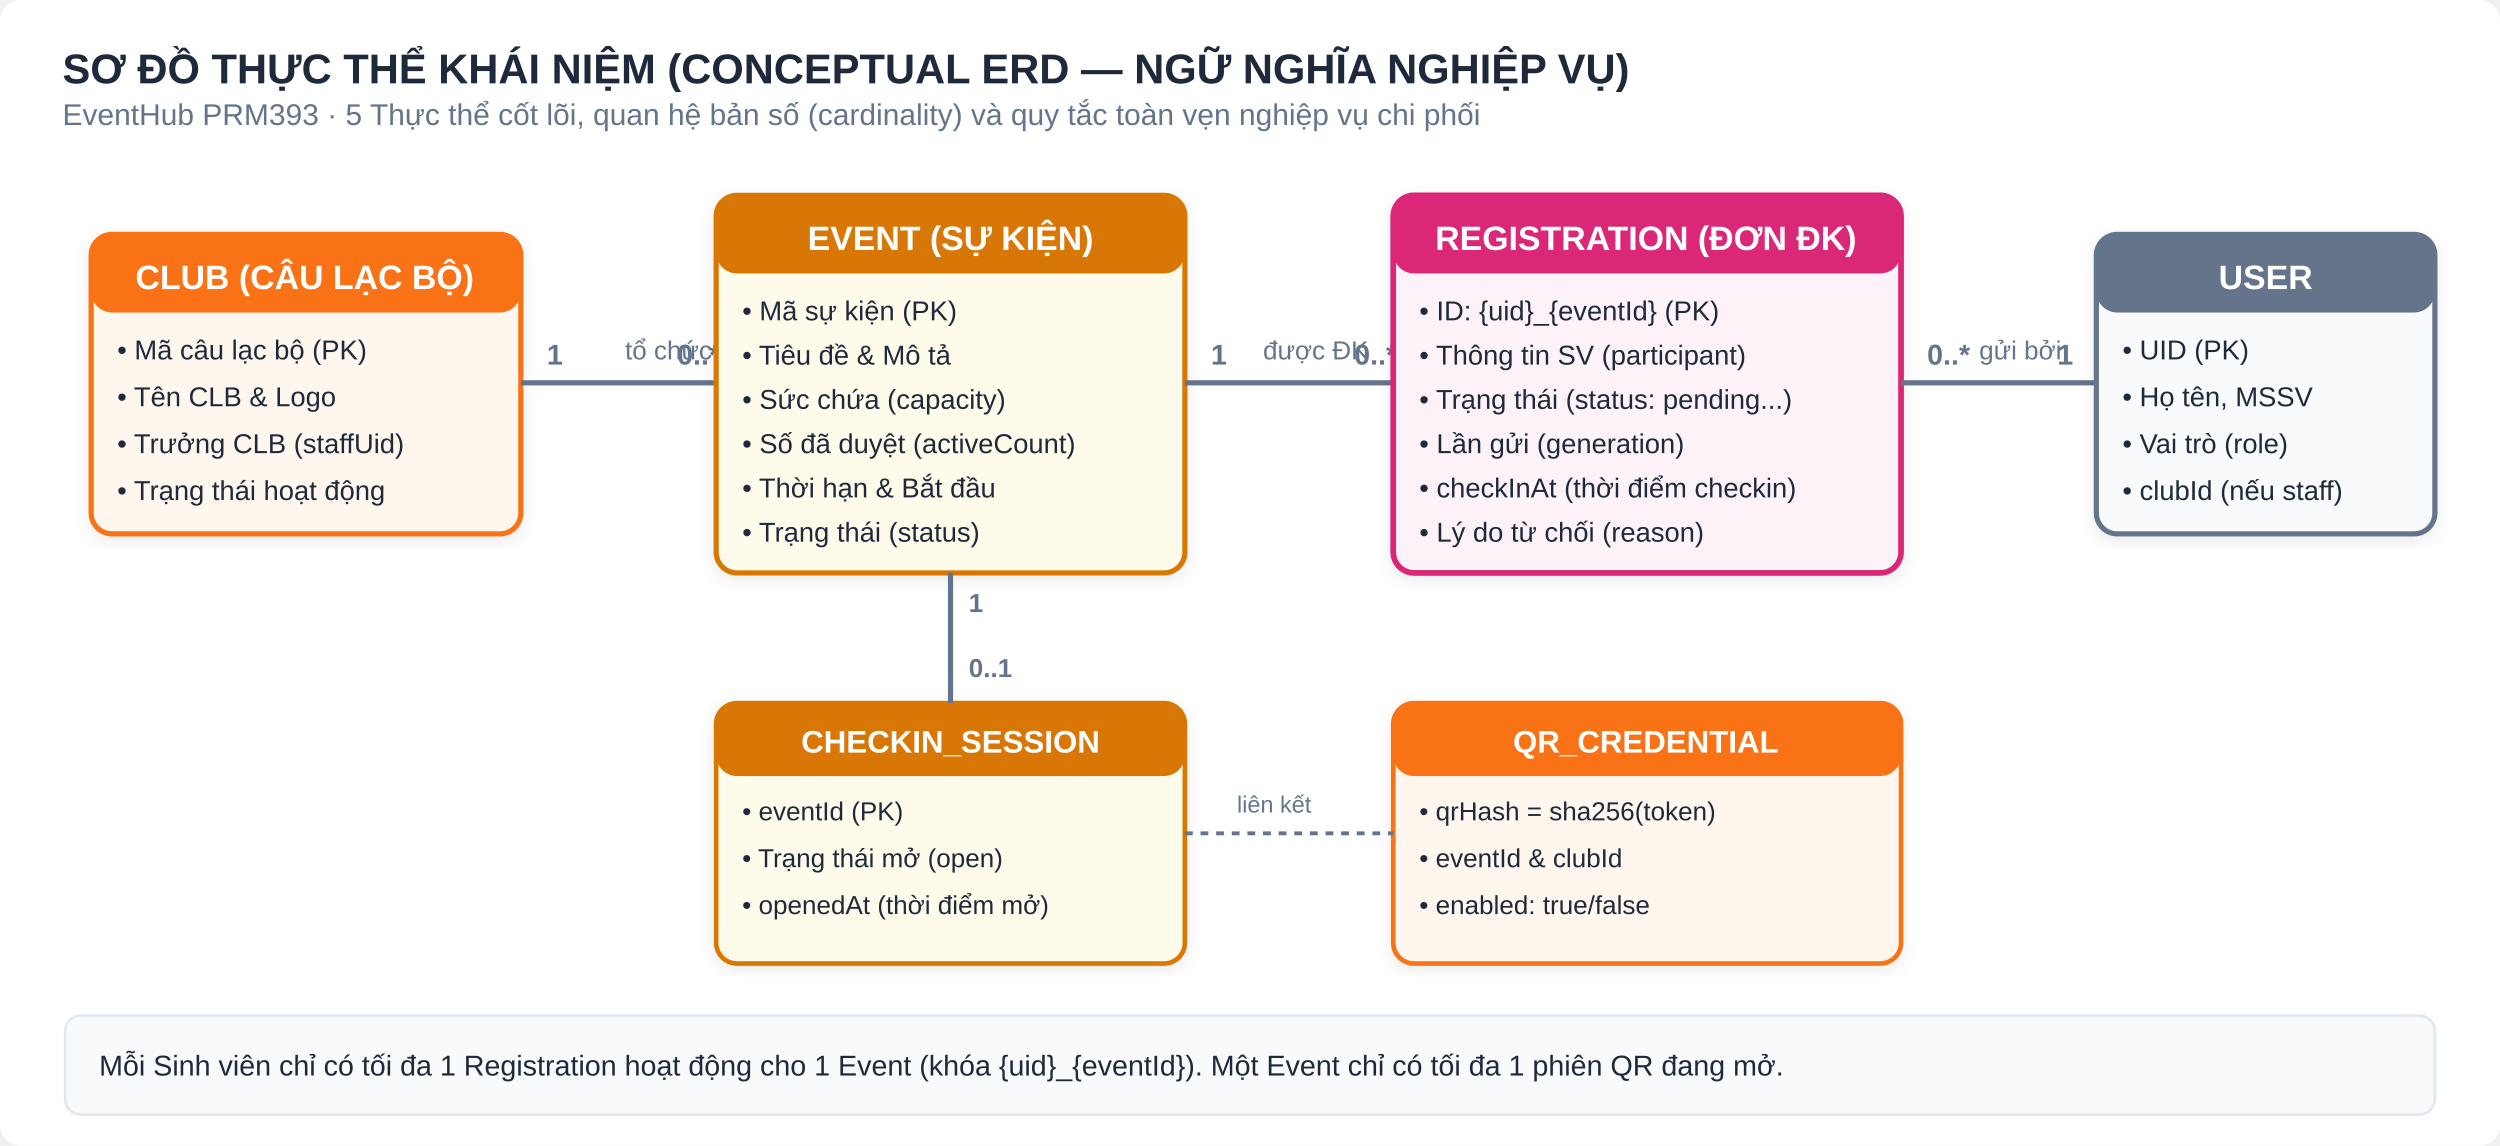
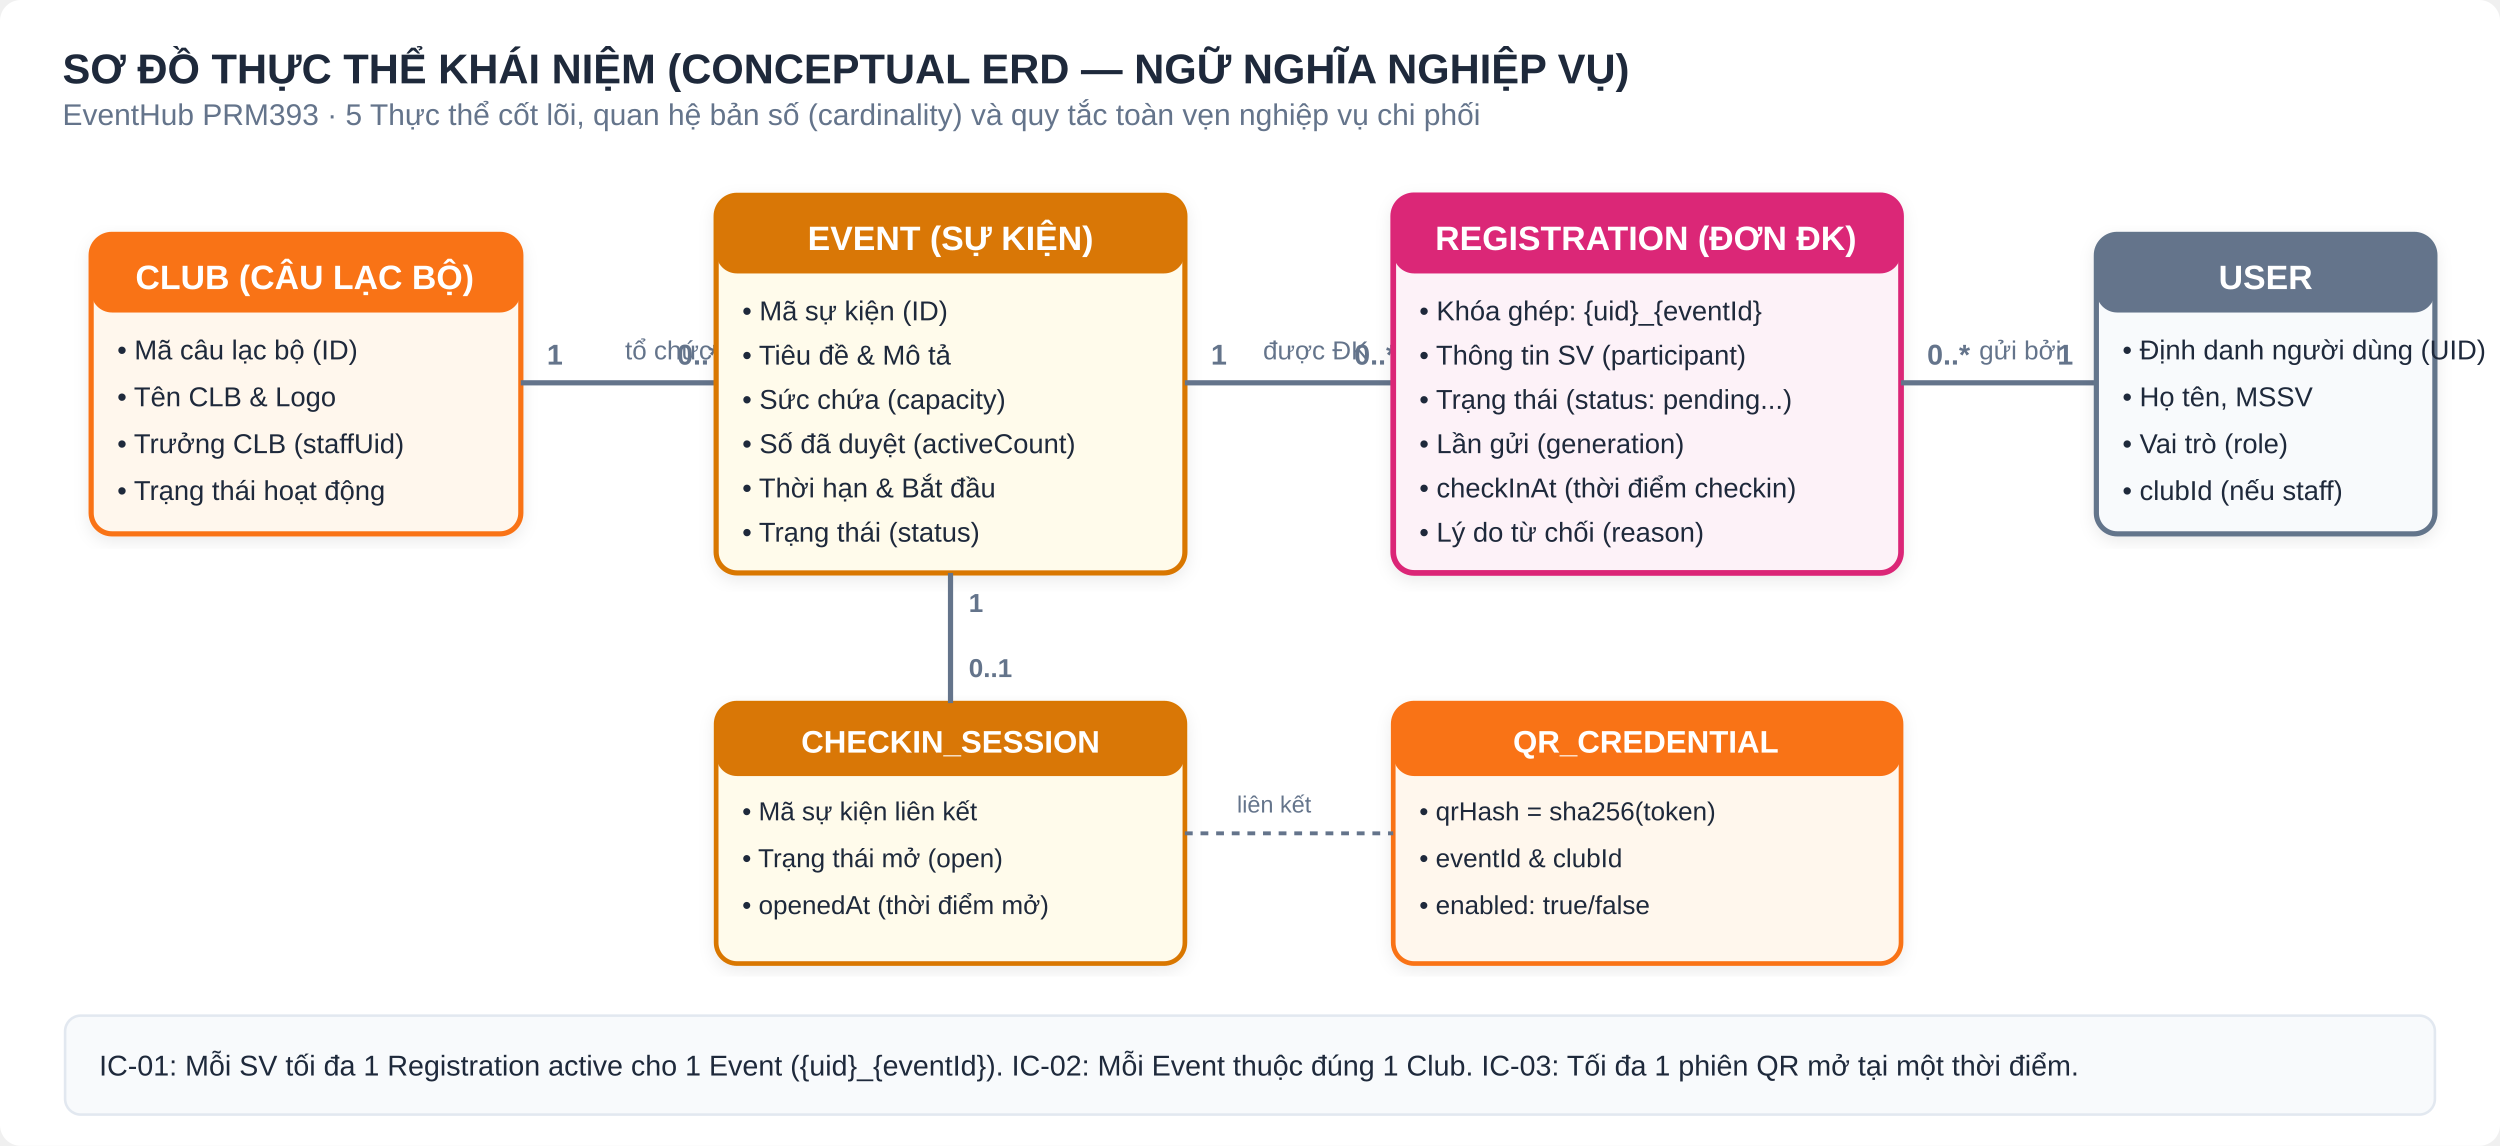
<svg xmlns="http://www.w3.org/2000/svg" viewBox="0 0 960 440" width="100%" height="100%">
  <defs>
    <filter id="shadow" x="-5%" y="-5%" width="110%" height="110%">
      <feDropShadow dx="0" dy="2" stdDeviation="3" flood-opacity="0.08" />
    </filter>
  </defs>
  <rect width="960" height="440" rx="8" fill="#FFFFFF" />
  <text x="24" y="32" font-family="Calibri, Arial, sans-serif" font-size="16" font-weight="700" fill="#1E293B">SƠ ĐỒ THỰC THỂ KHÁI NIỆM (CONCEPTUAL ERD — NGỮ NGHĨA NGHIỆP VỤ)</text>
  <text x="24" y="48" font-family="Calibri, Arial, sans-serif" font-size="11.5" fill="#64748B">EventHub PRM393 · 5 Thực thể cốt lõi, quan hệ bản số (cardinality) và quy tắc toàn vẹn nghiệp vụ chi phối</text>
  <rect x="35" y="90" width="165" height="115" rx="8" fill="#FFF7ED" stroke="#F97316" stroke-width="2" filter="url(#shadow)" />
  <rect x="35" y="90" width="165" height="30" rx="8" fill="#F97316" />
  <text x="117" y="111" font-family="Calibri, Arial, sans-serif" font-size="13" font-weight="700" fill="#FFF" text-anchor="middle">CLUB (CÂU LẠC BỘ)</text>
-   <text x="45" y="138" font-family="Calibri, Arial, sans-serif" font-size="10.5" fill="#1E293B">• Mã câu lạc bộ (PK)</text>
+   <text x="45" y="138" font-family="Calibri, Arial, sans-serif" font-size="10.5" fill="#1E293B">• Mã câu lạc bộ (ID)</text>
  <text x="45" y="156" font-family="Calibri, Arial, sans-serif" font-size="10.5" fill="#1E293B">• Tên CLB &amp; Logo</text>
  <text x="45" y="174" font-family="Calibri, Arial, sans-serif" font-size="10.5" fill="#1E293B">• Trưởng CLB (staffUid)</text>
  <text x="45" y="192" font-family="Calibri, Arial, sans-serif" font-size="10.5" fill="#1E293B">• Trạng thái hoạt động</text>
  <line x1="200" y1="147" x2="275" y2="147" stroke="#64748B" stroke-width="2" />
  <text x="210" y="140" font-family="Calibri, Arial, sans-serif" font-size="11" font-weight="700" fill="#64748B">1</text>
  <text x="240" y="138" font-family="Calibri, Arial, sans-serif" font-size="10" fill="#64748B">tổ chức</text>
  <text x="260" y="140" font-family="Calibri, Arial, sans-serif" font-size="11" font-weight="700" fill="#64748B">0..*</text>
  <rect x="275" y="75" width="180" height="145" rx="8" fill="#FFFBEB" stroke="#D97706" stroke-width="2" filter="url(#shadow)" />
  <rect x="275" y="75" width="180" height="30" rx="8" fill="#D97706" />
  <text x="365" y="96" font-family="Calibri, Arial, sans-serif" font-size="13" font-weight="700" fill="#FFF" text-anchor="middle">EVENT (SỰ KIỆN)</text>
-   <text x="285" y="123" font-family="Calibri, Arial, sans-serif" font-size="10.5" fill="#1E293B">• Mã sự kiện (PK)</text>
+   <text x="285" y="123" font-family="Calibri, Arial, sans-serif" font-size="10.5" fill="#1E293B">• Mã sự kiện (ID)</text>
  <text x="285" y="140" font-family="Calibri, Arial, sans-serif" font-size="10.5" fill="#1E293B">• Tiêu đề &amp; Mô tả</text>
  <text x="285" y="157" font-family="Calibri, Arial, sans-serif" font-size="10.5" fill="#1E293B">• Sức chứa (capacity)</text>
  <text x="285" y="174" font-family="Calibri, Arial, sans-serif" font-size="10.5" fill="#1E293B">• Số đã duyệt (activeCount)</text>
  <text x="285" y="191" font-family="Calibri, Arial, sans-serif" font-size="10.5" fill="#1E293B">• Thời hạn &amp; Bắt đầu</text>
  <text x="285" y="208" font-family="Calibri, Arial, sans-serif" font-size="10.5" fill="#1E293B">• Trạng thái (status)</text>
  <line x1="455" y1="147" x2="535" y2="147" stroke="#64748B" stroke-width="2" />
  <text x="465" y="140" font-family="Calibri, Arial, sans-serif" font-size="11" font-weight="700" fill="#64748B">1</text>
  <text x="485" y="138" font-family="Calibri, Arial, sans-serif" font-size="10" fill="#64748B">được ĐK</text>
  <text x="520" y="140" font-family="Calibri, Arial, sans-serif" font-size="11" font-weight="700" fill="#64748B">0..*</text>
  <rect x="535" y="75" width="195" height="145" rx="8" fill="#FDF2F8" stroke="#DB2777" stroke-width="2.2" filter="url(#shadow)" />
  <rect x="535" y="75" width="195" height="30" rx="8" fill="#DB2777" />
  <text x="632" y="96" font-family="Calibri, Arial, sans-serif" font-size="13" font-weight="700" fill="#FFF" text-anchor="middle">REGISTRATION (ĐƠN ĐK)</text>
-   <text x="545" y="123" font-family="Calibri, Arial, sans-serif" font-size="10.5" fill="#1E293B">• ID: {uid}_{eventId} (PK)</text>
+   <text x="545" y="123" font-family="Calibri, Arial, sans-serif" font-size="10.5" fill="#1E293B">• Khóa ghép: {uid}_{eventId}</text>
  <text x="545" y="140" font-family="Calibri, Arial, sans-serif" font-size="10.5" fill="#1E293B">• Thông tin SV (participant)</text>
  <text x="545" y="157" font-family="Calibri, Arial, sans-serif" font-size="10.5" fill="#1E293B">• Trạng thái (status: pending...)</text>
  <text x="545" y="174" font-family="Calibri, Arial, sans-serif" font-size="10.5" fill="#1E293B">• Lần gửi (generation)</text>
  <text x="545" y="191" font-family="Calibri, Arial, sans-serif" font-size="10.5" fill="#1E293B">• checkInAt (thời điểm checkin)</text>
  <text x="545" y="208" font-family="Calibri, Arial, sans-serif" font-size="10.5" fill="#1E293B">• Lý do từ chối (reason)</text>
  <line x1="730" y1="147" x2="805" y2="147" stroke="#64748B" stroke-width="2" />
  <text x="740" y="140" font-family="Calibri, Arial, sans-serif" font-size="11" font-weight="700" fill="#64748B">0..*</text>
  <text x="760" y="138" font-family="Calibri, Arial, sans-serif" font-size="10" fill="#64748B">gửi bởi</text>
  <text x="790" y="140" font-family="Calibri, Arial, sans-serif" font-size="11" font-weight="700" fill="#64748B">1</text>
  <rect x="805" y="90" width="130" height="115" rx="8" fill="#F8FAFC" stroke="#64748B" stroke-width="2" filter="url(#shadow)" />
  <rect x="805" y="90" width="130" height="30" rx="8" fill="#64748B" />
  <text x="870" y="111" font-family="Calibri, Arial, sans-serif" font-size="13" font-weight="700" fill="#FFF" text-anchor="middle">USER</text>
-   <text x="815" y="138" font-family="Calibri, Arial, sans-serif" font-size="10.5" fill="#1E293B">• UID (PK)</text>
+   <text x="815" y="138" font-family="Calibri, Arial, sans-serif" font-size="10.5" fill="#1E293B">• Định danh người dùng (UID)</text>
  <text x="815" y="156" font-family="Calibri, Arial, sans-serif" font-size="10.5" fill="#1E293B">• Họ tên, MSSV</text>
  <text x="815" y="174" font-family="Calibri, Arial, sans-serif" font-size="10.5" fill="#1E293B">• Vai trò (role)</text>
  <text x="815" y="192" font-family="Calibri, Arial, sans-serif" font-size="10.5" fill="#1E293B">• clubId (nếu staff)</text>
  <rect x="275" y="270" width="180" height="100" rx="8" fill="#FFFBEB" stroke="#D97706" stroke-width="1.8" filter="url(#shadow)" />
  <rect x="275" y="270" width="180" height="28" rx="8" fill="#D97706" />
  <text x="365" y="289" font-family="Calibri, Arial, sans-serif" font-size="12" font-weight="700" fill="#FFF" text-anchor="middle">CHECKIN_SESSION</text>
-   <text x="285" y="315" font-family="Calibri, Arial, sans-serif" font-size="10" fill="#1E293B">• eventId (PK)</text>
+   <text x="285" y="315" font-family="Calibri, Arial, sans-serif" font-size="10" fill="#1E293B">• Mã sự kiện liên kết</text>
  <text x="285" y="333" font-family="Calibri, Arial, sans-serif" font-size="10" fill="#1E293B">• Trạng thái mở (open)</text>
  <text x="285" y="351" font-family="Calibri, Arial, sans-serif" font-size="10" fill="#1E293B">• openedAt (thời điểm mở)</text>
  <line x1="365" y1="220" x2="365" y2="270" stroke="#64748B" stroke-width="2" />
  <text x="372" y="235" font-family="Calibri, Arial, sans-serif" font-size="10" font-weight="700" fill="#64748B">1</text>
  <text x="372" y="260" font-family="Calibri, Arial, sans-serif" font-size="10" font-weight="700" fill="#64748B">0..1</text>
  <rect x="535" y="270" width="195" height="100" rx="8" fill="#FFF7ED" stroke="#F97316" stroke-width="1.8" filter="url(#shadow)" />
  <rect x="535" y="270" width="195" height="28" rx="8" fill="#F97316" />
  <text x="632" y="289" font-family="Calibri, Arial, sans-serif" font-size="12" font-weight="700" fill="#FFF" text-anchor="middle">QR_CREDENTIAL</text>
  <text x="545" y="315" font-family="Calibri, Arial, sans-serif" font-size="10" fill="#1E293B">• qrHash = sha256(token)</text>
  <text x="545" y="333" font-family="Calibri, Arial, sans-serif" font-size="10" fill="#1E293B">• eventId &amp; clubId</text>
  <text x="545" y="351" font-family="Calibri, Arial, sans-serif" font-size="10" fill="#1E293B">• enabled: true/false</text>
  <line x1="455" y1="320" x2="535" y2="320" stroke="#64748B" stroke-width="1.5" stroke-dasharray="3,3" />
  <text x="475" y="312" font-family="Calibri, Arial, sans-serif" font-size="9" fill="#64748B">liên kết</text>
  <rect x="25" y="390" width="910" height="38" rx="6" fill="#F8FAFC" stroke="#E2E8F0" />
  <text x="35" y="413" font-family="Calibri, Arial, sans-serif" font-size="11" fill="#1E293B">
-     <strong>Ràng buộc toàn vẹn ngữ nghĩa:</strong> Mỗi Sinh viên chỉ có tối đa 1 Registration hoạt động cho 1 Event (khóa {uid}_{eventId}). Một Event chỉ có tối đa 1 phiên QR đang mở.</text>
+     <strong>Ràng buộc toàn vẹn ngữ nghĩa:</strong> IC-01: Mỗi SV tối đa 1 Registration active cho 1 Event ({uid}_{eventId}). IC-02: Mỗi Event thuộc đúng 1 Club. IC-03: Tối đa 1 phiên QR mở tại một thời điểm.</text>
</svg>
